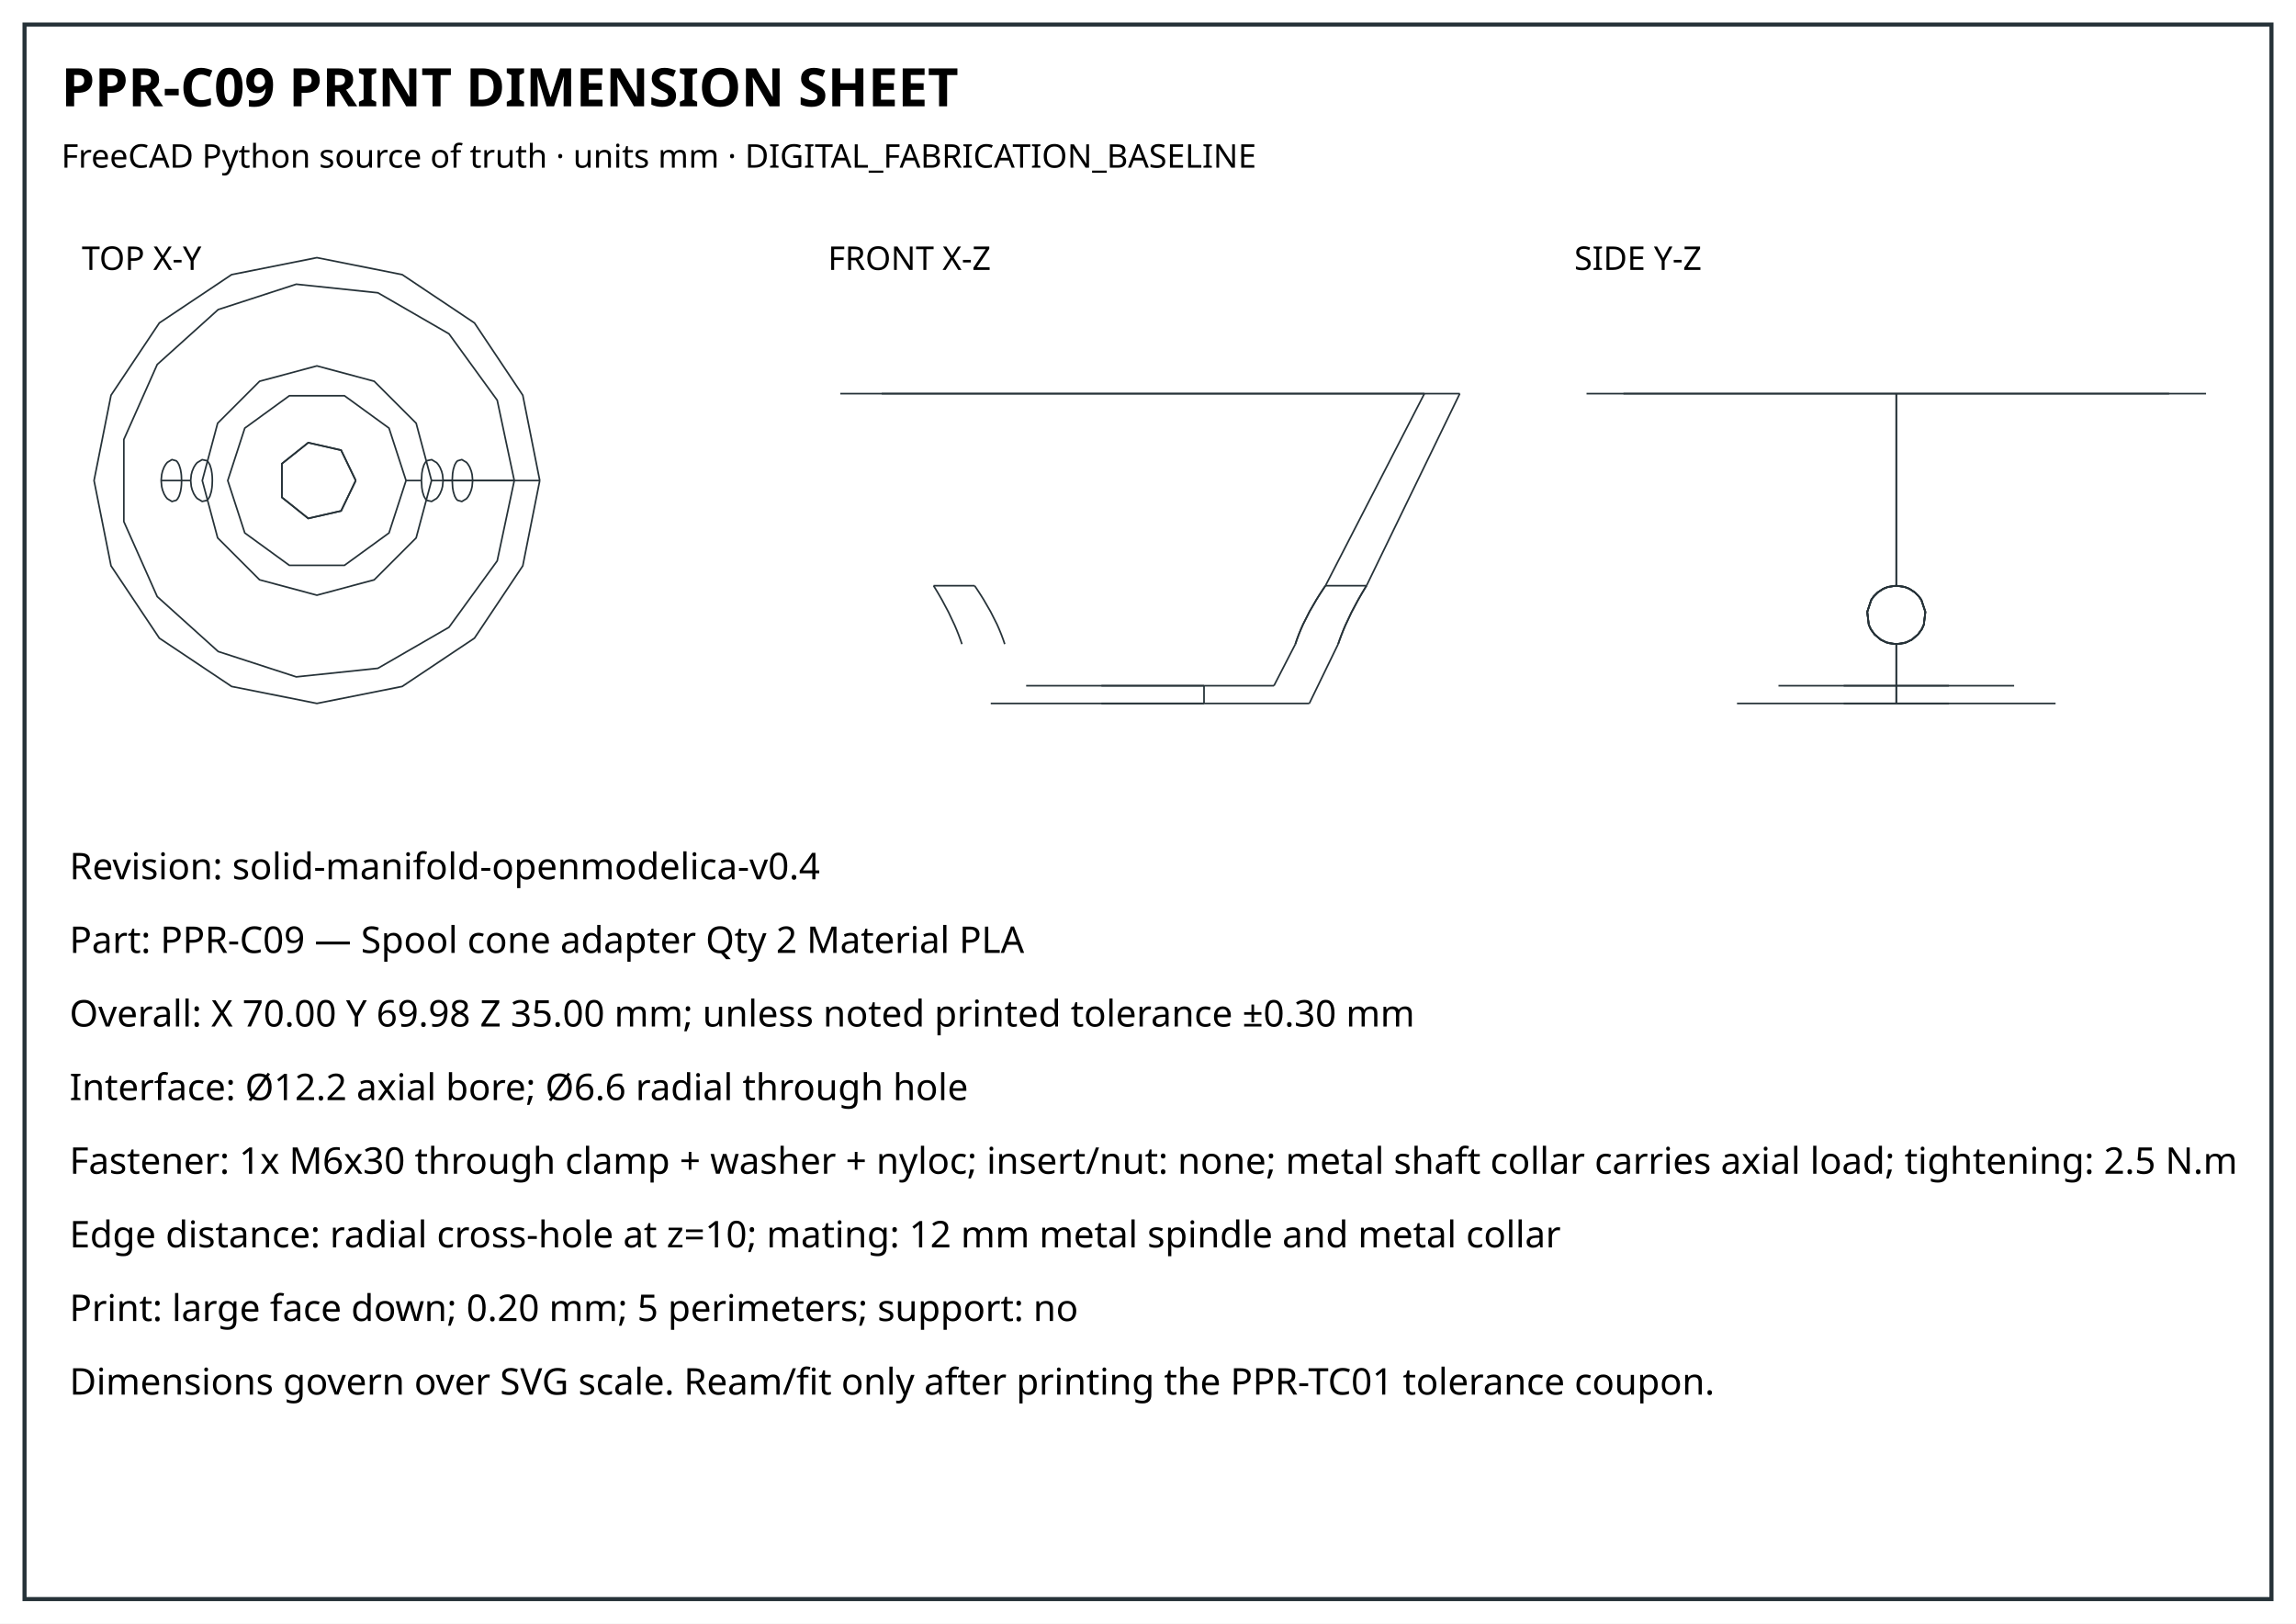
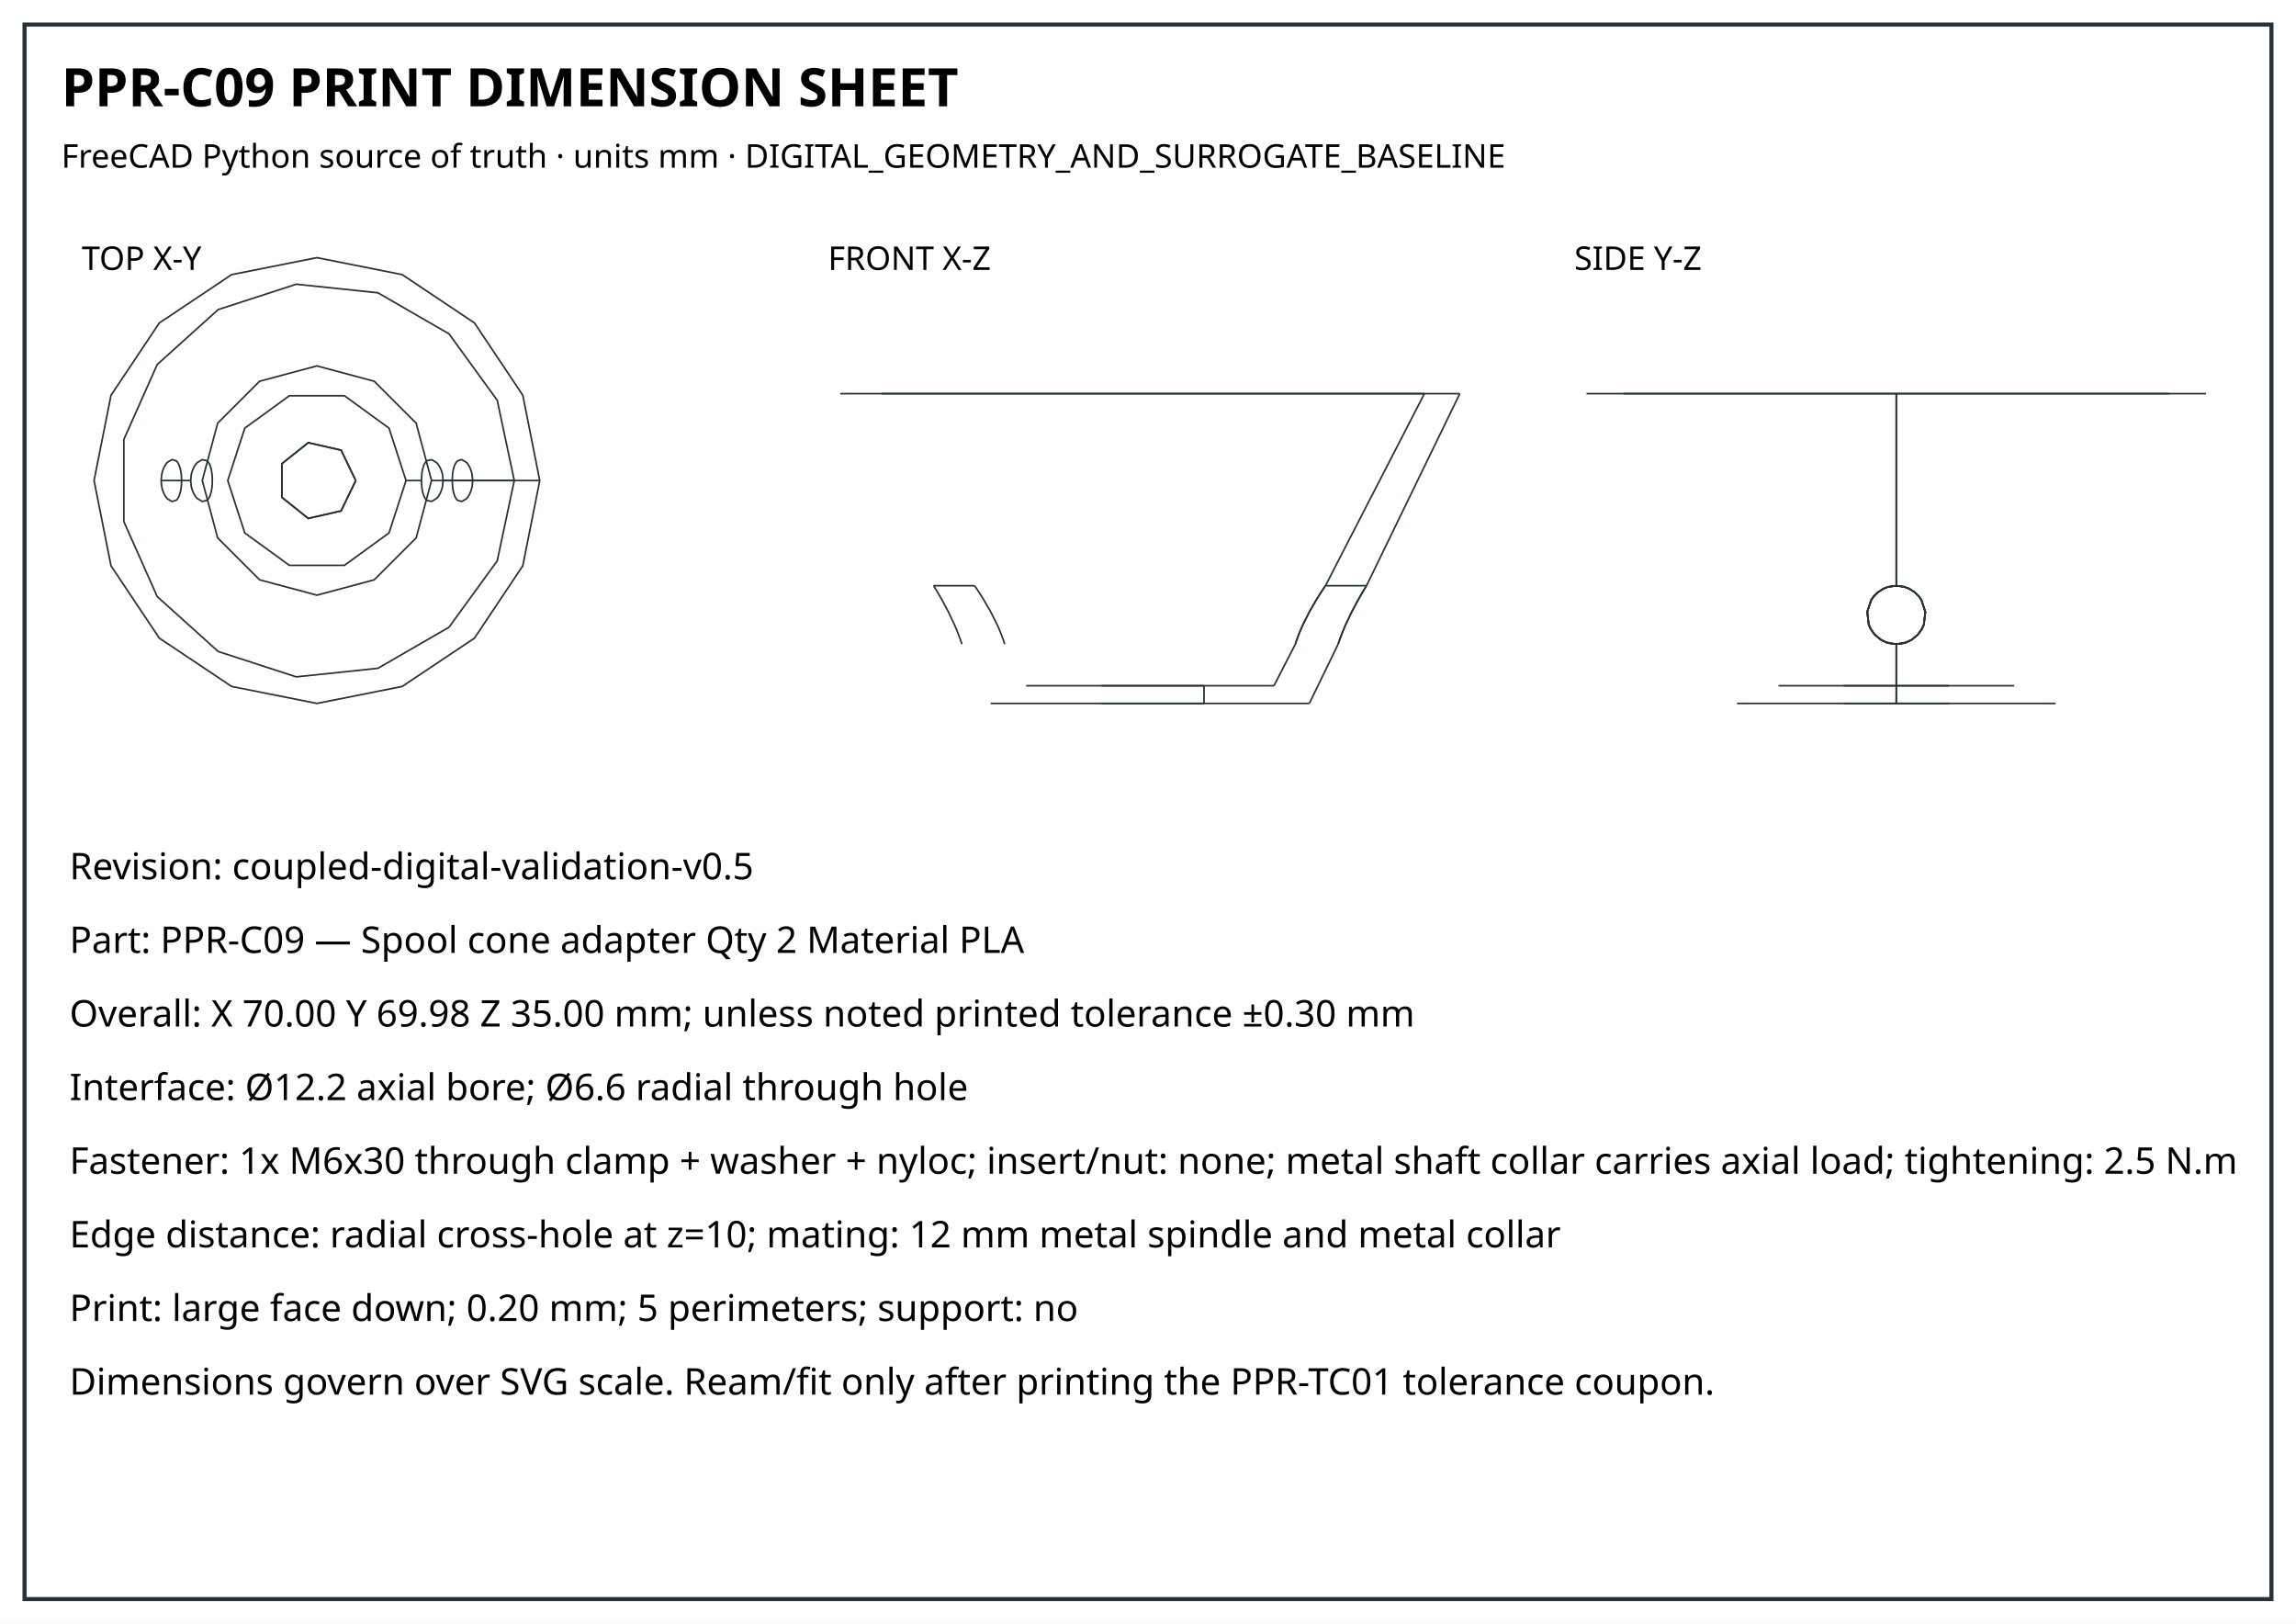
<svg xmlns="http://www.w3.org/2000/svg" width="1123" height="794" viewBox="0 0 1123 794">
  <rect width="1123" height="794" fill="white" />
  <rect x="12" y="12" width="1099" height="770" fill="none" stroke="#263238" stroke-width="2" />
  <text x="30" y="52" font-size="26" font-family="sans-serif" font-weight="bold">PPR-C09 PRINT DIMENSION SHEET</text>
-   <text x="30" y="82" font-size="16" font-family="sans-serif">FreeCAD Python source of truth · units mm · DIGITAL_FABRICATION_BASELINE</text>
+   <text x="30" y="82" font-size="16" font-family="sans-serif">FreeCAD Python source of truth · units mm · DIGITAL_GEOMETRY_AND_SURROGATE_BASELINE</text>
  <g font-family="sans-serif">
    <text x="40" y="132" font-size="16">TOP X-Y</text>
    <polyline points="231.18,235.00 264.00,235.00" fill="none" stroke="#263238" stroke-width="0.8" />
    <polyline points="231.18,235.00 230.91,237.94 230.50,239.63 229.71,241.63 228.89,242.99 228.15,243.89 225.90,245.24 223.79,244.65 223.11,243.91 222.39,242.59 221.72,240.42 221.39,238.47 221.19,235.00" fill="none" stroke="#263238" stroke-width="0.8" />
    <polyline points="211.06,235.00 221.19,235.00" fill="none" stroke="#263238" stroke-width="0.8" />
    <polyline points="211.06,235.00 203.55,206.97 183.03,186.45 155.00,178.94 126.97,186.45 106.45,206.97 98.94,235.00 106.45,263.03 126.97,283.55 155.00,291.06 183.03,283.55 203.55,263.03 211.06,235.00" fill="none" stroke="#263238" stroke-width="0.8" />
    <polyline points="221.19,235.00 221.39,231.53 221.72,229.58 222.39,227.41 223.11,226.09 223.78,225.36 225.89,224.76 228.16,226.12 228.89,227.01 229.71,228.37 230.50,230.37 230.91,232.07 231.18,235.00" fill="none" stroke="#263238" stroke-width="0.8" />
    <polyline points="264.00,235.00 255.70,193.29 232.07,157.93 196.71,134.30 155.00,126.00 113.29,134.30 77.93,157.93 54.30,193.29 46.00,235.00 54.30,276.71 77.93,312.07 113.29,335.70 155.00,344.00 196.71,335.70 232.07,312.07 255.70,276.71 264.00,235.00" fill="none" stroke="#263238" stroke-width="0.8" />
    <polyline points="78.82,235.00 79.09,237.94 79.50,239.63 80.29,241.63 81.11,242.99 81.85,243.89 84.10,245.24 86.21,244.65 86.89,243.91 87.61,242.59 88.28,240.42 88.61,238.47 88.72,237.35 88.77,236.62 88.81,235.00 88.72,232.65 88.61,231.53 88.28,229.58 87.61,227.41 86.89,226.09 86.21,225.35 84.10,224.76 81.85,226.11 81.11,227.01 80.29,228.37 79.50,230.37 79.09,232.09 78.82,235.00" fill="none" stroke="#263238" stroke-width="0.8" />
    <polyline points="216.73,235.00 231.18,235.00" fill="none" stroke="#263238" stroke-width="0.8" />
    <polyline points="206.14,235.00 206.34,231.50 206.67,229.52 207.35,227.34 208.12,226.01 208.84,225.28 211.13,224.79 213.57,226.26 214.35,227.18 215.21,228.55 216.03,230.52 216.46,232.18 216.73,235.00" fill="none" stroke="#263238" stroke-width="0.8" />
    <polyline points="216.73,235.00 216.46,237.82 216.03,239.48 215.21,241.45 214.35,242.82 213.57,243.74 211.12,245.21 208.85,244.72 208.12,244.00 207.35,242.67 206.67,240.48 206.34,238.50 206.14,235.00" fill="none" stroke="#263238" stroke-width="0.8" />
    <polyline points="174.00,235.00 166.84,220.15 150.77,216.48 137.88,226.76 137.88,243.24 150.77,253.52 166.84,249.85 174.00,235.00" fill="none" stroke="#263238" stroke-width="0.8" />
    <polyline points="251.54,235.00 243.20,195.73 219.60,163.25 184.83,143.18 144.91,138.99 106.73,151.39 76.90,178.25 60.57,214.93 60.57,255.07 76.90,291.75 106.73,318.61 144.91,331.01 184.83,326.82 219.60,306.75 243.20,274.27 251.54,235.00" fill="none" stroke="#263238" stroke-width="0.8" />
    <polyline points="93.27,235.00 93.54,237.82 93.97,239.48 94.79,241.45 95.65,242.82 96.43,243.74 98.88,245.21 101.15,244.72 101.88,244.00 102.65,242.67 103.33,240.48 103.66,238.50 103.77,237.38 103.86,235.00 103.82,233.35 103.77,232.62 103.66,231.50 103.33,229.52 102.65,227.33 101.88,226.00 101.15,225.28 98.88,224.79 96.43,226.26 95.65,227.18 94.79,228.55 93.97,230.52 93.54,232.18 93.27,235.00" fill="none" stroke="#263238" stroke-width="0.8" />
    <polyline points="78.82,235.00 93.27,235.00" fill="none" stroke="#263238" stroke-width="0.8" />
    <polyline points="216.73,235.00 251.54,235.00" fill="none" stroke="#263238" stroke-width="0.8" />
    <polyline points="198.60,235.00 206.14,235.00" fill="none" stroke="#263238" stroke-width="0.8" />
    <polyline points="198.60,235.00 190.27,209.37 168.47,193.53 141.53,193.53 119.73,209.37 111.40,235.00 119.73,260.63 141.53,276.47 168.47,276.47 190.27,260.63 198.60,235.00" fill="none" stroke="#263238" stroke-width="0.8" />
    <polyline points="174.00,235.00 166.84,220.15 150.77,216.48 137.88,226.76 137.88,243.24 150.77,253.52 166.84,249.85 174.00,235.00" fill="none" stroke="#263238" stroke-width="0.8" />
    <polyline points="174.00,235.00 174.00,235.00" fill="none" stroke="#263238" stroke-width="0.8" />
    <text x="405" y="132" font-size="16">FRONT X-Z</text>
    <polyline points="668.38,286.43 714.00,192.50" fill="none" stroke="#263238" stroke-width="0.8" />
    <polyline points="668.38,286.43 668.01,287.03 667.44,287.96 666.33,289.80 665.21,291.73 664.17,293.55 661.04,299.43 658.11,305.64 657.17,307.84 656.17,310.35 655.24,312.85 654.78,314.16 654.50,315.00" fill="none" stroke="#263238" stroke-width="0.8" />
    <polyline points="640.41,344.00 654.50,315.00" fill="none" stroke="#263238" stroke-width="0.8" />
    <polyline points="640.41,344.00 629.98,344.00 601.46,344.00 562.50,344.00 523.54,344.00 495.02,344.00 484.59,344.00 495.02,344.00 523.54,344.00 562.50,344.00 601.46,344.00 629.98,344.00 640.41,344.00" fill="none" stroke="#263238" stroke-width="0.8" />
    <polyline points="654.50,315.00 654.78,314.16 655.24,312.85 656.17,310.35 657.17,307.84 658.10,305.66 661.03,299.45 664.18,293.53 665.21,291.73 666.33,289.80 667.44,287.96 668.01,287.02 668.38,286.43" fill="none" stroke="#263238" stroke-width="0.8" />
    <polyline points="714.00,192.50 702.47,192.50 669.63,192.50 620.48,192.50 562.50,192.50 504.52,192.50 455.37,192.50 422.53,192.50 411.00,192.50 422.53,192.50 455.37,192.50 504.52,192.50 562.50,192.50 620.48,192.50 669.63,192.50 702.47,192.50 714.00,192.50" fill="none" stroke="#263238" stroke-width="0.8" />
    <polyline points="456.62,286.43 456.99,287.03 457.56,287.96 458.67,289.80 459.79,291.73 460.83,293.55 463.96,299.43 466.89,305.64 467.83,307.84 468.83,310.35 469.76,312.85 470.22,314.16 470.37,314.62 470.44,314.82 470.50,315.00 470.37,314.62 470.22,314.16 469.76,312.85 468.83,310.35 467.83,307.84 466.89,305.64 463.96,299.43 460.83,293.55 459.79,291.73 458.67,289.80 457.56,287.96 456.99,287.02 456.62,286.43" fill="none" stroke="#263238" stroke-width="0.8" />
    <polyline points="648.30,286.43 668.38,286.43" fill="none" stroke="#263238" stroke-width="0.8" />
    <polyline points="633.58,315.00 633.85,314.15 634.31,312.80 635.26,310.23 636.33,307.63 637.33,305.36 640.52,299.05 643.91,293.20 645.00,291.45 646.19,289.60 647.33,287.86 647.93,286.98 648.30,286.43" fill="none" stroke="#263238" stroke-width="0.8" />
    <polyline points="648.30,286.43 647.93,286.98 647.33,287.86 646.19,289.60 645.00,291.45 643.91,293.20 640.51,299.07 637.34,305.34 636.34,307.61 635.27,310.22 634.31,312.80 633.85,314.15 633.58,315.00" fill="none" stroke="#263238" stroke-width="0.8" />
    <polyline points="588.90,344.00 578.96,344.00 556.62,344.00 538.71,344.00 538.71,344.00 556.62,344.00 578.96,344.00 588.90,344.00" fill="none" stroke="#263238" stroke-width="0.8" />
    <polyline points="696.69,192.50 685.08,192.50 652.29,192.50 603.97,192.50 548.47,192.50 495.41,192.50 453.94,192.50 431.25,192.50 431.25,192.50 453.94,192.50 495.41,192.50 548.47,192.50 603.97,192.50 652.29,192.50 685.08,192.50 696.69,192.50" fill="none" stroke="#263238" stroke-width="0.8" />
    <polyline points="476.70,286.43 477.07,286.98 477.67,287.86 478.81,289.60 480.00,291.45 481.09,293.20 484.49,299.07 487.66,305.34 488.66,307.61 489.73,310.22 490.69,312.80 491.15,314.15 491.30,314.61 491.42,315.00 491.36,314.81 491.30,314.61 491.15,314.15 490.69,312.80 489.73,310.22 488.66,307.61 487.66,305.34 484.49,299.07 481.09,293.20 480.00,291.45 478.81,289.60 477.67,287.86 477.07,286.98 476.70,286.43" fill="none" stroke="#263238" stroke-width="0.8" />
    <polyline points="456.62,286.43 476.70,286.43" fill="none" stroke="#263238" stroke-width="0.8" />
    <polyline points="648.30,286.43 696.69,192.50" fill="none" stroke="#263238" stroke-width="0.8" />
    <polyline points="623.10,335.34 633.58,315.00" fill="none" stroke="#263238" stroke-width="0.8" />
    <polyline points="623.10,335.34 611.53,335.34 581.23,335.34 543.77,335.34 513.47,335.34 501.90,335.34 513.47,335.34 543.77,335.34 581.23,335.34 611.53,335.34 623.10,335.34" fill="none" stroke="#263238" stroke-width="0.8" />
    <polyline points="588.90,335.34 578.96,335.34 556.62,335.34 538.71,335.34 538.71,335.34 556.62,335.34 578.96,335.34 588.90,335.34" fill="none" stroke="#263238" stroke-width="0.8" />
    <polyline points="588.90,344.00 588.90,335.34" fill="none" stroke="#263238" stroke-width="0.8" />
    <text x="770" y="132" font-size="16">SIDE Y-Z</text>
    <polyline points="927.50,286.43 927.50,192.50" fill="none" stroke="#263238" stroke-width="0.8" />
    <polyline points="927.50,286.43 923.41,287.03 921.07,287.96 918.29,289.80 916.40,291.73 915.14,293.55 913.27,299.43 914.09,305.64 915.12,307.84 916.96,310.35 919.96,312.85 922.68,314.16 927.50,315.00" fill="none" stroke="#263238" stroke-width="0.8" />
    <polyline points="927.50,344.00 927.50,315.00" fill="none" stroke="#263238" stroke-width="0.8" />
    <polyline points="927.50,344.00 966.46,344.00 994.98,344.00 1005.41,344.00 994.98,344.00 966.46,344.00 927.50,344.00 888.54,344.00 860.02,344.00 849.59,344.00 860.02,344.00 888.54,344.00 927.50,344.00" fill="none" stroke="#263238" stroke-width="0.8" />
    <polyline points="927.50,315.00 932.32,314.16 935.04,312.85 938.04,310.35 939.88,307.84 940.90,305.66 941.73,299.45 939.84,293.53 938.60,291.73 936.71,289.80 933.93,287.96 931.57,287.02 927.50,286.43" fill="none" stroke="#263238" stroke-width="0.8" />
    <polyline points="927.50,192.50 985.48,192.50 1034.63,192.50 1067.47,192.50 1079.00,192.50 1067.47,192.50 1034.63,192.50 985.48,192.50 927.50,192.50 869.52,192.50 820.37,192.50 787.53,192.50 776.00,192.50 787.53,192.50 820.37,192.50 869.52,192.50 927.50,192.50" fill="none" stroke="#263238" stroke-width="0.8" />
    <polyline points="927.50,286.43 923.41,287.03 921.07,287.96 918.29,289.80 916.40,291.73 915.14,293.55 913.27,299.43 914.09,305.64 915.12,307.84 916.96,310.35 919.96,312.85 922.68,314.16 924.24,314.62 925.25,314.82 927.50,315.00 930.76,314.62 932.32,314.16 935.04,312.85 938.04,310.35 939.88,307.84 940.91,305.64 941.73,299.43 939.86,293.55 938.60,291.73 936.71,289.80 933.93,287.96 931.55,287.02 927.50,286.43" fill="none" stroke="#263238" stroke-width="0.8" />
    <polyline points="927.50,286.43 927.50,286.43" fill="none" stroke="#263238" stroke-width="0.8" />
    <polyline points="927.50,315.00 932.36,314.15 935.11,312.80 938.15,310.23 940.00,307.63 941.01,305.36 941.69,299.05 939.65,293.20 938.37,291.45 936.47,289.60 933.73,287.86 931.42,286.98 927.50,286.43" fill="none" stroke="#263238" stroke-width="0.8" />
    <polyline points="927.50,286.43 923.58,286.98 921.27,287.86 918.53,289.60 916.63,291.45 915.35,293.20 913.31,299.07 913.99,305.34 914.99,307.61 916.83,310.22 919.89,312.80 922.64,314.15 927.50,315.00" fill="none" stroke="#263238" stroke-width="0.8" />
    <polyline points="927.50,344.00 948.14,344.00 953.24,344.00 938.96,344.00 916.04,344.00 901.76,344.00 906.86,344.00 927.50,344.00" fill="none" stroke="#263238" stroke-width="0.8" />
    <polyline points="927.50,192.50 982.08,192.50 1027.22,192.50 1055.12,192.50 1060.95,192.50 1043.71,192.50 1006.37,192.50 955.40,192.50 899.60,192.50 848.63,192.50 811.29,192.50 794.05,192.50 799.88,192.50 827.78,192.50 872.92,192.50 927.50,192.50" fill="none" stroke="#263238" stroke-width="0.8" />
    <polyline points="927.50,286.43 923.58,286.98 921.27,287.86 918.53,289.60 916.63,291.45 915.35,293.20 913.31,299.07 913.99,305.34 914.99,307.61 916.83,310.22 919.89,312.80 922.64,314.15 924.19,314.61 927.50,315.00 929.79,314.81 930.81,314.61 932.36,314.15 935.11,312.80 938.17,310.22 940.01,307.61 941.01,305.34 941.69,299.07 939.65,293.20 938.37,291.45 936.47,289.60 933.73,287.86 931.42,286.98 927.50,286.43" fill="none" stroke="#263238" stroke-width="0.8" />
    <polyline points="927.50,286.43 927.50,286.43" fill="none" stroke="#263238" stroke-width="0.8" />
    <polyline points="927.50,286.43 927.50,192.50" fill="none" stroke="#263238" stroke-width="0.8" />
    <polyline points="927.50,335.34 927.50,315.00" fill="none" stroke="#263238" stroke-width="0.8" />
    <polyline points="927.50,335.34 963.12,335.34 985.13,335.34 985.13,335.34 963.12,335.34 927.50,335.34 891.88,335.34 869.87,335.34 869.87,335.34 891.88,335.34 927.50,335.34" fill="none" stroke="#263238" stroke-width="0.8" />
    <polyline points="927.50,335.34 948.14,335.34 953.24,335.34 938.96,335.34 916.04,335.34 901.76,335.34 906.86,335.34 927.50,335.34" fill="none" stroke="#263238" stroke-width="0.8" />
    <polyline points="927.50,344.00 927.50,335.34" fill="none" stroke="#263238" stroke-width="0.8" />
-     <text x="34" y="430" font-size="18">Revision: solid-manifold-openmodelica-v0.4</text>
+     <text x="34" y="430" font-size="18">Revision: coupled-digital-validation-v0.5</text>
    <text x="34" y="466" font-size="18">Part: PPR-C09 — Spool cone adapter  Qty 2  Material PLA</text>
    <text x="34" y="502" font-size="18">Overall: X 70.00  Y 69.98  Z 35.00 mm; unless noted printed tolerance ±0.30 mm</text>
    <text x="34" y="538" font-size="18">Interface: Ø12.2 axial bore; Ø6.6 radial through hole</text>
    <text x="34" y="574" font-size="18">Fastener: 1x M6x30 through clamp + washer + nyloc; insert/nut: none; metal shaft collar carries axial load; tightening: 2.5 N.m</text>
    <text x="34" y="610" font-size="18">Edge distance: radial cross-hole at z=10; mating: 12 mm metal spindle and metal collar</text>
    <text x="34" y="646" font-size="18">Print: large face down; 0.20 mm; 5 perimeters; support: no</text>
    <text x="34" y="682" font-size="18">Dimensions govern over SVG scale. Ream/fit only after printing the PPR-TC01 tolerance coupon.</text>
  </g>
</svg>
